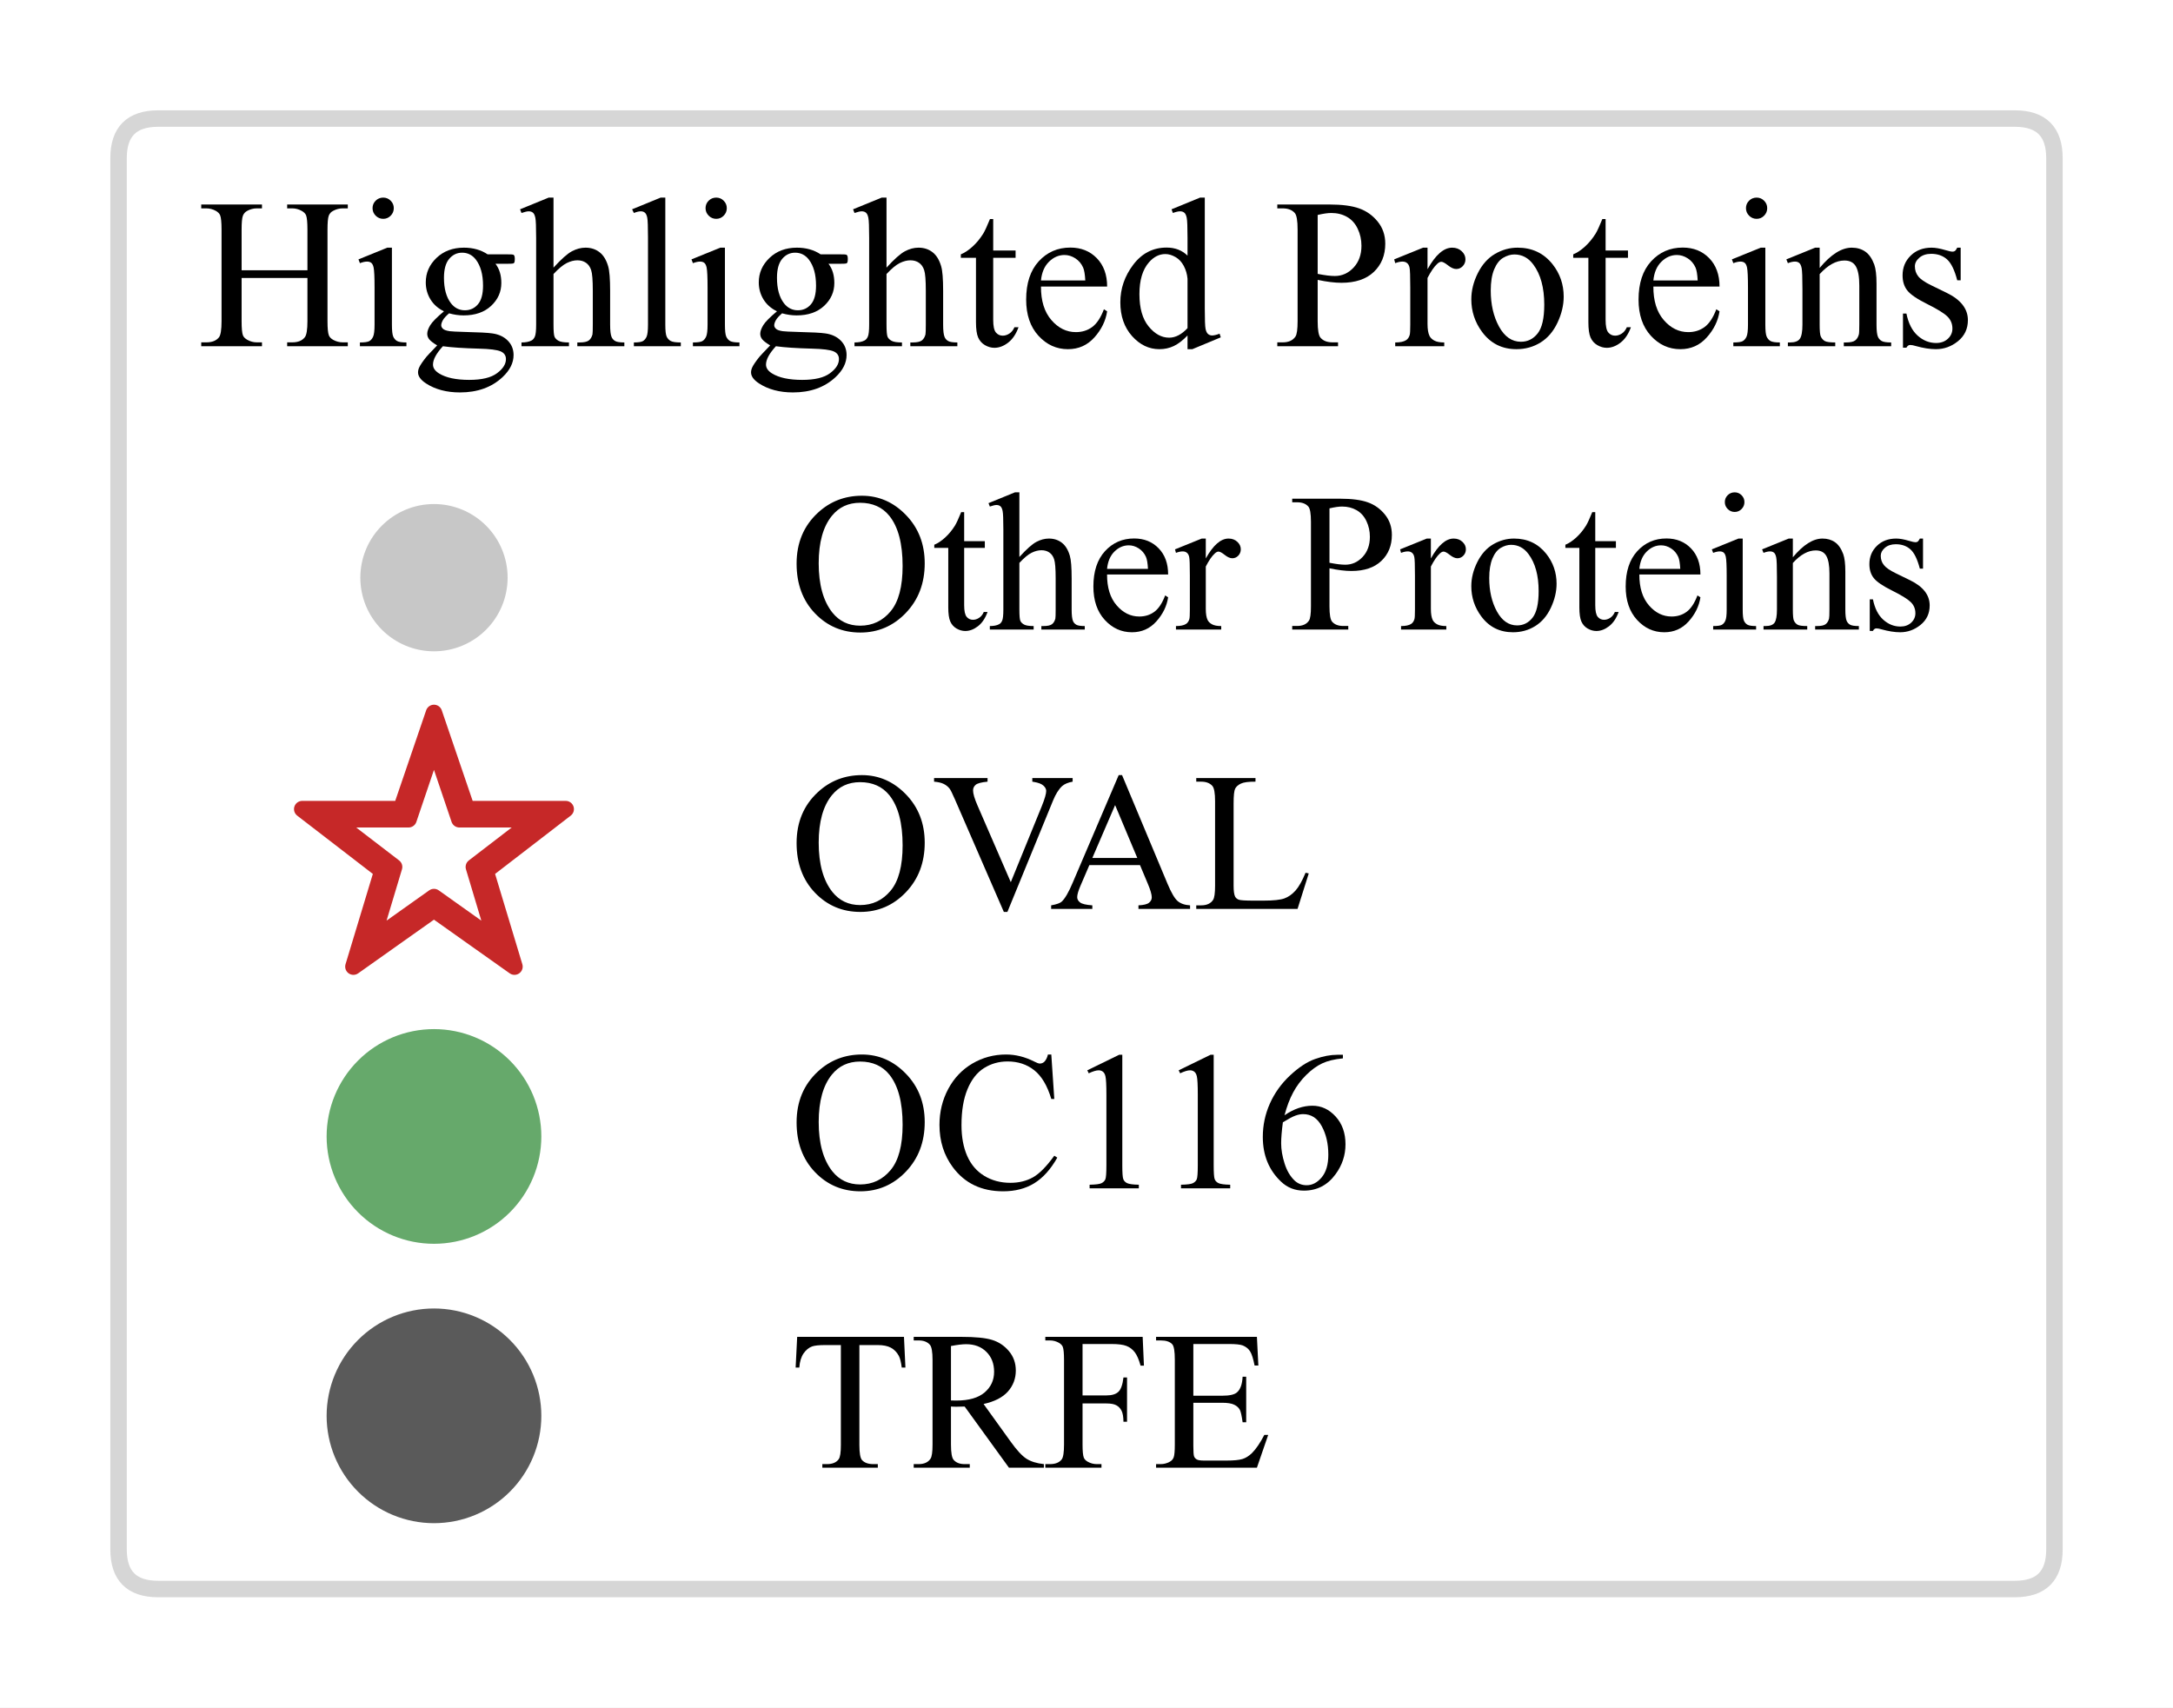
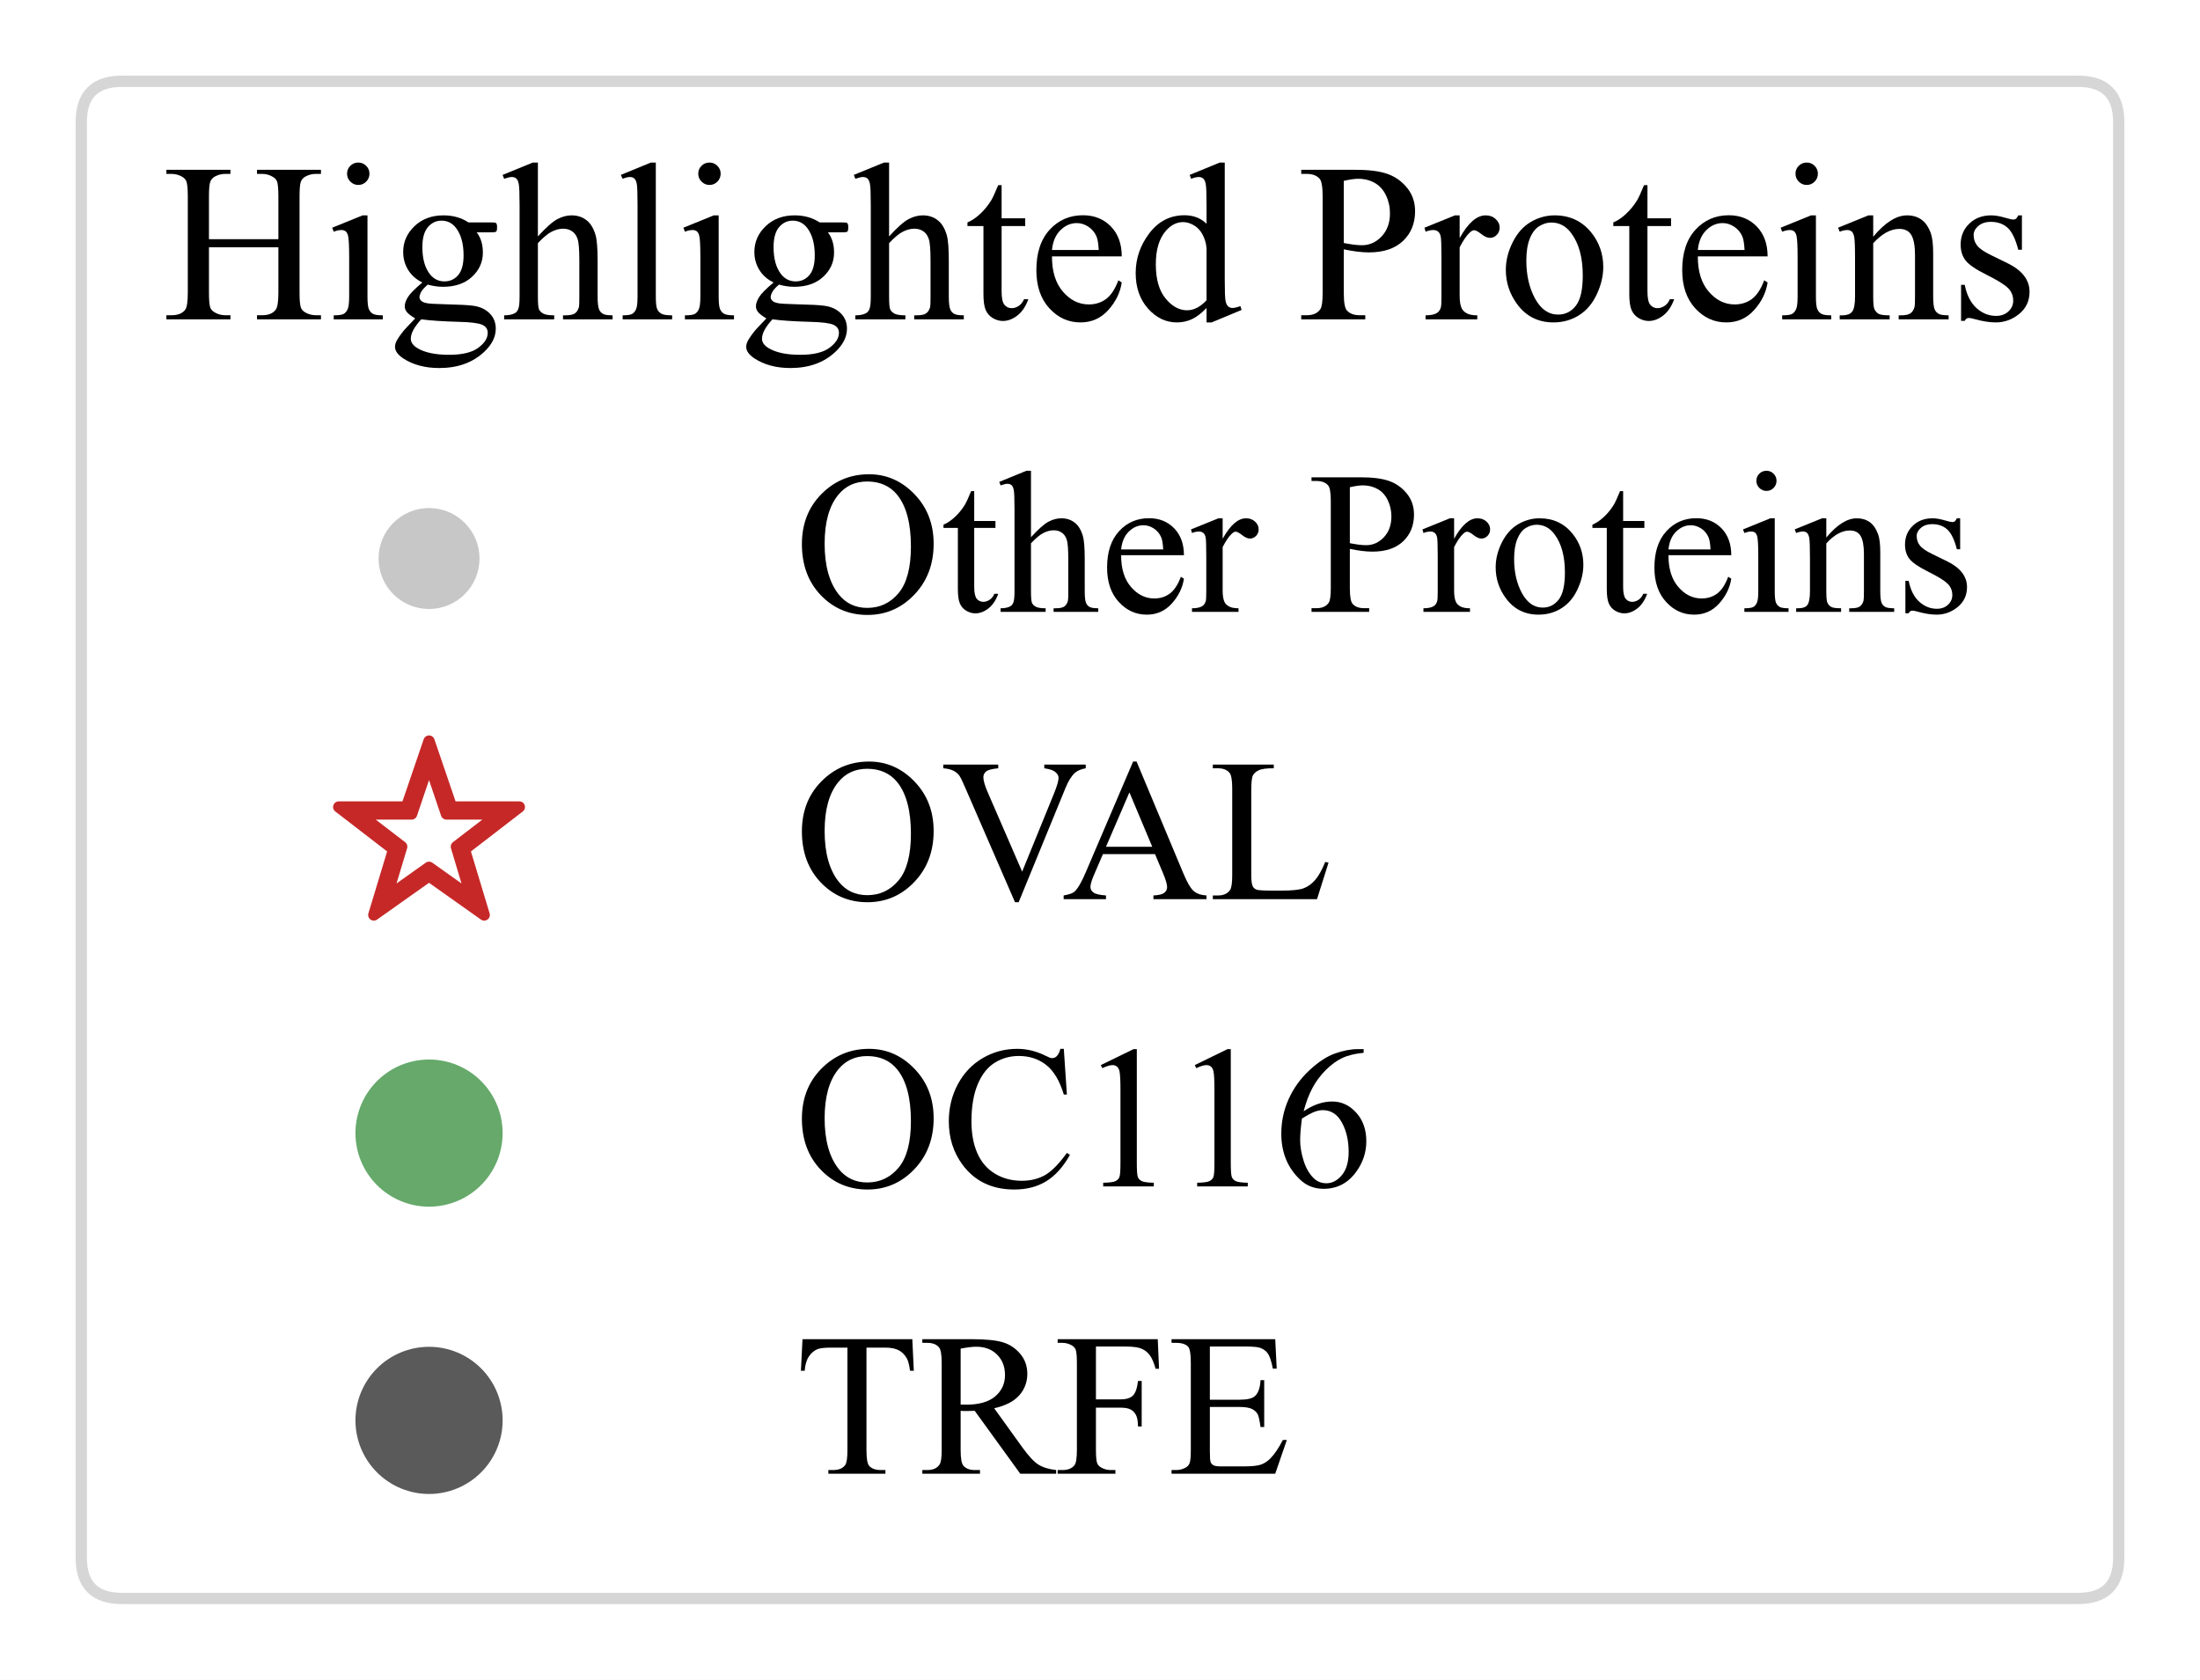
- <svg xmlns="http://www.w3.org/2000/svg" xmlns:xlink="http://www.w3.org/1999/xlink" width="131.967pt" height="103.7pt" viewBox="0 0 131.967 103.7" version="1.1">
+ <svg xmlns="http://www.w3.org/2000/svg" xmlns:xlink="http://www.w3.org/1999/xlink" width="194.903pt" height="148.804pt" viewBox="0 0 194.903 148.804" version="1.1">
  <defs>
    <style type="text/css">*{stroke-linejoin: round; stroke-linecap: butt}</style>
  </defs>
  <g id="figure_1">
    <g id="patch_1">
-       <path d="M 0 103.7  L 131.967 103.7  L 131.967 -0  L 0 -0  z " style="fill: #ffffff" />
+       <path d="M 0 148.804  L 194.903 148.804  L 194.903 0  L 0 0  z " style="fill: #ffffff" />
    </g>
    <g id="legend_1">
      <g id="patch_2">
-         <path d="M 9.6 96.5  L 122.367 96.5  Q 124.767 96.5 124.767 94.1  L 124.767 9.6  Q 124.767 7.2 122.367 7.2  L 9.6 7.2  Q 7.2 7.2 7.2 9.6  L 7.2 94.1  Q 7.2 96.5 9.6 96.5  z " style="fill: #ffffff; opacity: 0.8; stroke: #cccccc; stroke-linejoin: miter" />
+         <path d="M 10.8 141.604  L 184.103 141.604  Q 187.703 141.604 187.703 138.004  L 187.703 10.8  Q 187.703 7.2 184.103 7.2  L 10.8 7.2  Q 7.2 7.2 7.2 10.8  L 7.2 138.004  Q 7.2 141.604 10.8 141.604  z " style="fill: #ffffff; opacity: 0.8; stroke: #cccccc; stroke-linejoin: miter" />
      </g>
      <g id="text_1">
-         <g transform="translate(12 21.02688) scale(0.13 -0.13)">
+         <g transform="translate(14.4 28.2875) scale(0.2 -0.2)">
          <defs>
            <path id="TimesNewRomanPSMT-48" d="M 1316 2272  L 3284 2272  L 3284 3484  Q 3284 3809 3244 3913  Q 3213 3991 3113 4047  Q 2978 4122 2828 4122  L 2678 4122  L 2678 4238  L 4491 4238  L 4491 4122  L 4341 4122  Q 4191 4122 4056 4050  Q 3956 4000 3920 3898  Q 3884 3797 3884 3484  L 3884 750  Q 3884 428 3925 325  Q 3956 247 4053 191  Q 4191 116 4341 116  L 4491 116  L 4491 0  L 2678 0  L 2678 116  L 2828 116  Q 3088 116 3206 269  Q 3284 369 3284 750  L 3284 2041  L 1316 2041  L 1316 750  Q 1316 428 1356 325  Q 1388 247 1488 191  Q 1622 116 1772 116  L 1925 116  L 1925 0  L 109 0  L 109 116  L 259 116  Q 522 116 641 269  Q 716 369 716 750  L 716 3484  Q 716 3809 675 3913  Q 644 3991 547 4047  Q 409 4122 259 4122  L 109 4122  L 109 4238  L 1925 4238  L 1925 4122  L 1772 4122  Q 1622 4122 1488 4050  Q 1391 4000 1353 3898  Q 1316 3797 1316 3484  L 1316 2272  z " transform="scale(0.015625)" />
            <path id="TimesNewRomanPSMT-69" d="M 928 4444  Q 1059 4444 1151 4351  Q 1244 4259 1244 4128  Q 1244 3997 1151 3903  Q 1059 3809 928 3809  Q 797 3809 703 3903  Q 609 3997 609 4128  Q 609 4259 701 4351  Q 794 4444 928 4444  z M 1188 2947  L 1188 647  Q 1188 378 1227 289  Q 1266 200 1342 156  Q 1419 113 1622 113  L 1622 0  L 231 0  L 231 113  Q 441 113 512 153  Q 584 194 626 287  Q 669 381 669 647  L 669 1750  Q 669 2216 641 2353  Q 619 2453 572 2492  Q 525 2531 444 2531  Q 356 2531 231 2484  L 188 2597  L 1050 2947  L 1188 2947  z " transform="scale(0.015625)" />
            <path id="TimesNewRomanPSMT-67" d="M 966 1044  Q 703 1172 562 1401  Q 422 1631 422 1909  Q 422 2334 742 2640  Q 1063 2947 1563 2947  Q 1972 2947 2272 2747  L 2878 2747  Q 3013 2747 3034 2739  Q 3056 2731 3066 2713  Q 3084 2684 3084 2613  Q 3084 2531 3069 2500  Q 3059 2484 3036 2475  Q 3013 2466 2878 2466  L 2506 2466  Q 2681 2241 2681 1891  Q 2681 1491 2375 1206  Q 2069 922 1553 922  Q 1341 922 1119 984  Q 981 866 932 777  Q 884 688 884 625  Q 884 572 936 522  Q 988 472 1138 450  Q 1225 438 1575 428  Q 2219 413 2409 384  Q 2700 344 2873 169  Q 3047 -6 3047 -263  Q 3047 -616 2716 -925  Q 2228 -1381 1444 -1381  Q 841 -1381 425 -1109  Q 191 -953 191 -784  Q 191 -709 225 -634  Q 278 -519 444 -313  Q 466 -284 763 25  Q 600 122 533 198  Q 466 275 466 372  Q 466 481 555 628  Q 644 775 966 1044  z M 1509 2797  Q 1278 2797 1122 2612  Q 966 2428 966 2047  Q 966 1553 1178 1281  Q 1341 1075 1591 1075  Q 1828 1075 1981 1253  Q 2134 1431 2134 1813  Q 2134 2309 1919 2591  Q 1759 2797 1509 2797  z M 934 0  Q 788 -159 713 -296  Q 638 -434 638 -550  Q 638 -700 819 -813  Q 1131 -1006 1722 -1006  Q 2284 -1006 2551 -807  Q 2819 -609 2819 -384  Q 2819 -222 2659 -153  Q 2497 -84 2016 -72  Q 1313 -53 934 0  z " transform="scale(0.015625)" />
            <path id="TimesNewRomanPSMT-68" d="M 1041 4444  L 1041 2350  Q 1388 2731 1591 2839  Q 1794 2947 1997 2947  Q 2241 2947 2416 2812  Q 2591 2678 2675 2391  Q 2734 2191 2734 1659  L 2734 647  Q 2734 375 2778 275  Q 2809 200 2884 156  Q 2959 113 3159 113  L 3159 0  L 1753 0  L 1753 113  L 1819 113  Q 2019 113 2097 173  Q 2175 234 2206 353  Q 2216 403 2216 647  L 2216 1659  Q 2216 2128 2167 2275  Q 2119 2422 2012 2495  Q 1906 2569 1756 2569  Q 1603 2569 1437 2487  Q 1272 2406 1041 2159  L 1041 647  Q 1041 353 1073 281  Q 1106 209 1195 161  Q 1284 113 1503 113  L 1503 0  L 84 0  L 84 113  Q 275 113 384 172  Q 447 203 484 290  Q 522 378 522 647  L 522 3238  Q 522 3728 498 3840  Q 475 3953 426 3993  Q 378 4034 297 4034  Q 231 4034 84 3984  L 41 4094  L 897 4444  L 1041 4444  z " transform="scale(0.015625)" />
            <path id="TimesNewRomanPSMT-6c" d="M 1184 4444  L 1184 647  Q 1184 378 1223 290  Q 1263 203 1344 158  Q 1425 113 1647 113  L 1647 0  L 244 0  L 244 113  Q 441 113 512 153  Q 584 194 625 287  Q 666 381 666 647  L 666 3247  Q 666 3731 644 3842  Q 622 3953 573 3993  Q 525 4034 450 4034  Q 369 4034 244 3984  L 191 4094  L 1044 4444  L 1184 4444  z " transform="scale(0.015625)" />
            <path id="TimesNewRomanPSMT-74" d="M 1031 3803  L 1031 2863  L 1700 2863  L 1700 2644  L 1031 2644  L 1031 788  Q 1031 509 1111 412  Q 1191 316 1316 316  Q 1419 316 1516 380  Q 1613 444 1666 569  L 1788 569  Q 1678 263 1478 108  Q 1278 -47 1066 -47  Q 922 -47 784 33  Q 647 113 581 261  Q 516 409 516 719  L 516 2644  L 63 2644  L 63 2747  Q 234 2816 414 2980  Q 594 3144 734 3369  Q 806 3488 934 3803  L 1031 3803  z " transform="scale(0.015625)" />
            <path id="TimesNewRomanPSMT-65" d="M 681 1784  Q 678 1147 991 784  Q 1303 422 1725 422  Q 2006 422 2214 576  Q 2422 731 2563 1106  L 2659 1044  Q 2594 616 2278 264  Q 1963 -88 1488 -88  Q 972 -88 605 314  Q 238 716 238 1394  Q 238 2128 614 2539  Q 991 2950 1559 2950  Q 2041 2950 2350 2633  Q 2659 2316 2659 1784  L 681 1784  z M 681 1966  L 2006 1966  Q 1991 2241 1941 2353  Q 1863 2528 1708 2628  Q 1553 2728 1384 2728  Q 1125 2728 920 2526  Q 716 2325 681 1966  z " transform="scale(0.015625)" />
            <path id="TimesNewRomanPSMT-64" d="M 2222 322  Q 2013 103 1813 7  Q 1613 -88 1381 -88  Q 913 -88 563 304  Q 213 697 213 1313  Q 213 1928 600 2439  Q 988 2950 1597 2950  Q 1975 2950 2222 2709  L 2222 3238  Q 2222 3728 2198 3840  Q 2175 3953 2125 3993  Q 2075 4034 2000 4034  Q 1919 4034 1784 3984  L 1744 4094  L 2597 4444  L 2738 4444  L 2738 1134  Q 2738 631 2761 520  Q 2784 409 2836 365  Q 2888 322 2956 322  Q 3041 322 3181 375  L 3216 266  L 2366 -88  L 2222 -88  L 2222 322  z M 2222 541  L 2222 2016  Q 2203 2228 2109 2403  Q 2016 2578 1861 2667  Q 1706 2756 1559 2756  Q 1284 2756 1069 2509  Q 784 2184 784 1559  Q 784 928 1059 592  Q 1334 256 1672 256  Q 1956 256 2222 541  z " transform="scale(0.015625)" />
            <path id="TimesNewRomanPSMT-20" transform="scale(0.015625)" />
            <path id="TimesNewRomanPSMT-50" d="M 1313 1984  L 1313 750  Q 1313 350 1400 253  Q 1519 116 1759 116  L 1922 116  L 1922 0  L 106 0  L 106 116  L 266 116  Q 534 116 650 291  Q 713 388 713 750  L 713 3488  Q 713 3888 628 3984  Q 506 4122 266 4122  L 106 4122  L 106 4238  L 1659 4238  Q 2228 4238 2556 4120  Q 2884 4003 3109 3725  Q 3334 3447 3334 3066  Q 3334 2547 2992 2222  Q 2650 1897 2025 1897  Q 1872 1897 1694 1919  Q 1516 1941 1313 1984  z M 1313 2163  Q 1478 2131 1606 2115  Q 1734 2100 1825 2100  Q 2150 2100 2386 2351  Q 2622 2603 2622 3003  Q 2622 3278 2509 3514  Q 2397 3750 2190 3867  Q 1984 3984 1722 3984  Q 1563 3984 1313 3925  L 1313 2163  z " transform="scale(0.015625)" />
            <path id="TimesNewRomanPSMT-72" d="M 1038 2947  L 1038 2303  Q 1397 2947 1775 2947  Q 1947 2947 2059 2842  Q 2172 2738 2172 2600  Q 2172 2478 2090 2393  Q 2009 2309 1897 2309  Q 1788 2309 1652 2417  Q 1516 2525 1450 2525  Q 1394 2525 1328 2463  Q 1188 2334 1038 2041  L 1038 669  Q 1038 431 1097 309  Q 1138 225 1241 169  Q 1344 113 1538 113  L 1538 0  L 72 0  L 72 113  Q 291 113 397 181  Q 475 231 506 341  Q 522 394 522 644  L 522 1753  Q 522 2253 501 2348  Q 481 2444 426 2487  Q 372 2531 291 2531  Q 194 2531 72 2484  L 41 2597  L 906 2947  L 1038 2947  z " transform="scale(0.015625)" />
            <path id="TimesNewRomanPSMT-6f" d="M 1600 2947  Q 2250 2947 2644 2453  Q 2978 2031 2978 1484  Q 2978 1100 2793 706  Q 2609 313 2286 112  Q 1963 -88 1566 -88  Q 919 -88 538 428  Q 216 863 216 1403  Q 216 1797 411 2186  Q 606 2575 925 2761  Q 1244 2947 1600 2947  z M 1503 2744  Q 1338 2744 1170 2645  Q 1003 2547 900 2300  Q 797 2053 797 1666  Q 797 1041 1045 587  Q 1294 134 1700 134  Q 2003 134 2200 384  Q 2397 634 2397 1244  Q 2397 2006 2069 2444  Q 1847 2744 1503 2744  z " transform="scale(0.015625)" />
            <path id="TimesNewRomanPSMT-6e" d="M 1034 2341  Q 1538 2947 1994 2947  Q 2228 2947 2397 2830  Q 2566 2713 2666 2444  Q 2734 2256 2734 1869  L 2734 647  Q 2734 375 2778 278  Q 2813 200 2889 156  Q 2966 113 3172 113  L 3172 0  L 1756 0  L 1756 113  L 1816 113  Q 2016 113 2095 173  Q 2175 234 2206 353  Q 2219 400 2219 647  L 2219 1819  Q 2219 2209 2117 2386  Q 2016 2563 1775 2563  Q 1403 2563 1034 2156  L 1034 647  Q 1034 356 1069 288  Q 1113 197 1189 155  Q 1266 113 1500 113  L 1500 0  L 84 0  L 84 113  L 147 113  Q 366 113 442 223  Q 519 334 519 647  L 519 1709  Q 519 2225 495 2337  Q 472 2450 423 2490  Q 375 2531 294 2531  Q 206 2531 84 2484  L 38 2597  L 900 2947  L 1034 2947  L 1034 2341  z " transform="scale(0.015625)" />
            <path id="TimesNewRomanPSMT-73" d="M 2050 2947  L 2050 1972  L 1947 1972  Q 1828 2431 1642 2597  Q 1456 2763 1169 2763  Q 950 2763 815 2647  Q 681 2531 681 2391  Q 681 2216 781 2091  Q 878 1963 1175 1819  L 1631 1597  Q 2266 1288 2266 781  Q 2266 391 1970 151  Q 1675 -88 1309 -88  Q 1047 -88 709 6  Q 606 38 541 38  Q 469 38 428 -44  L 325 -44  L 325 978  L 428 978  Q 516 541 762 319  Q 1009 97 1316 97  Q 1531 97 1667 223  Q 1803 350 1803 528  Q 1803 744 1651 891  Q 1500 1038 1047 1263  Q 594 1488 453 1669  Q 313 1847 313 2119  Q 313 2472 555 2709  Q 797 2947 1181 2947  Q 1350 2947 1591 2875  Q 1750 2828 1803 2828  Q 1853 2828 1881 2850  Q 1909 2872 1947 2947  L 2050 2947  z " transform="scale(0.015625)" />
          </defs>
          <use xlink:href="#TimesNewRomanPSMT-48" />
          <use xlink:href="#TimesNewRomanPSMT-69" transform="translate(72.2168 0)" />
          <use xlink:href="#TimesNewRomanPSMT-67" transform="translate(100 0)" />
          <use xlink:href="#TimesNewRomanPSMT-68" transform="translate(150 0)" />
          <use xlink:href="#TimesNewRomanPSMT-6c" transform="translate(200 0)" />
          <use xlink:href="#TimesNewRomanPSMT-69" transform="translate(227.7832 0)" />
          <use xlink:href="#TimesNewRomanPSMT-67" transform="translate(255.5664 0)" />
          <use xlink:href="#TimesNewRomanPSMT-68" transform="translate(305.5664 0)" />
          <use xlink:href="#TimesNewRomanPSMT-74" transform="translate(355.5664 0)" />
          <use xlink:href="#TimesNewRomanPSMT-65" transform="translate(383.3496 0)" />
          <use xlink:href="#TimesNewRomanPSMT-64" transform="translate(427.7344 0)" />
          <use xlink:href="#TimesNewRomanPSMT-20" transform="translate(477.7344 0)" />
          <use xlink:href="#TimesNewRomanPSMT-50" transform="translate(502.7344 0)" />
          <use xlink:href="#TimesNewRomanPSMT-72" transform="translate(558.3496 0)" />
          <use xlink:href="#TimesNewRomanPSMT-6f" transform="translate(591.6504 0)" />
          <use xlink:href="#TimesNewRomanPSMT-74" transform="translate(641.6504 0)" />
          <use xlink:href="#TimesNewRomanPSMT-65" transform="translate(669.4336 0)" />
          <use xlink:href="#TimesNewRomanPSMT-69" transform="translate(713.8184 0)" />
          <use xlink:href="#TimesNewRomanPSMT-6e" transform="translate(741.6016 0)" />
          <use xlink:href="#TimesNewRomanPSMT-73" transform="translate(791.6016 0)" />
        </g>
      </g>
      <g id="PathCollection_1">
-         <path d="M 26.355 39.554  C 27.541 39.554 28.679 39.083 29.518 38.244  C 30.356 37.406 30.828 36.268 30.828 35.082  C 30.828 33.896 30.356 32.758 29.518 31.92  C 28.679 31.081 27.541 30.61 26.355 30.61  C 25.169 30.61 24.032 31.081 23.193 31.92  C 22.354 32.758 21.883 33.896 21.883 35.082  C 21.883 36.268 22.354 37.406 23.193 38.244  C 24.032 39.083 25.169 39.554 26.355 39.554  z " style="fill: #c7c7c7" />
+         <path d="M 38.009 53.95  C 39.195 53.95 40.333 53.479 41.172 52.64  C 42.01 51.802 42.482 50.664 42.482 49.478  C 42.482 48.292 42.01 47.154 41.172 46.316  C 40.333 45.477 39.195 45.006 38.009 45.006  C 36.823 45.006 35.686 45.477 34.847 46.316  C 34.008 47.154 33.537 48.292 33.537 49.478  C 33.537 50.664 34.008 51.802 34.847 52.64  C 35.686 53.479 36.823 53.95 38.009 53.95  z " style="fill: #c7c7c7" />
      </g>
      <g id="text_2">
-         <g transform="translate(47.95539 38.23203) scale(0.12 -0.12)">
+         <g transform="translate(70.40937 54.20312) scale(0.18 -0.18)">
          <defs>
            <path id="TimesNewRomanPSMT-4f" d="M 2341 4334  Q 3166 4334 3770 3707  Q 4375 3081 4375 2144  Q 4375 1178 3765 540  Q 3156 -97 2291 -97  Q 1416 -97 820 525  Q 225 1147 225 2134  Q 225 3144 913 3781  Q 1509 4334 2341 4334  z M 2281 4106  Q 1713 4106 1369 3684  Q 941 3159 941 2147  Q 941 1109 1384 550  Q 1725 125 2284 125  Q 2881 125 3270 590  Q 3659 1056 3659 2059  Q 3659 3147 3231 3681  Q 2888 4106 2281 4106  z " transform="scale(0.015625)" />
          </defs>
          <use xlink:href="#TimesNewRomanPSMT-4f" />
          <use xlink:href="#TimesNewRomanPSMT-74" transform="translate(72.2168 0)" />
          <use xlink:href="#TimesNewRomanPSMT-68" transform="translate(100 0)" />
          <use xlink:href="#TimesNewRomanPSMT-65" transform="translate(150 0)" />
          <use xlink:href="#TimesNewRomanPSMT-72" transform="translate(194.3848 0)" />
          <use xlink:href="#TimesNewRomanPSMT-20" transform="translate(227.6855 0)" />
          <use xlink:href="#TimesNewRomanPSMT-50" transform="translate(252.6855 0)" />
          <use xlink:href="#TimesNewRomanPSMT-72" transform="translate(308.3008 0)" />
          <use xlink:href="#TimesNewRomanPSMT-6f" transform="translate(341.6016 0)" />
          <use xlink:href="#TimesNewRomanPSMT-74" transform="translate(391.6016 0)" />
          <use xlink:href="#TimesNewRomanPSMT-65" transform="translate(419.3848 0)" />
          <use xlink:href="#TimesNewRomanPSMT-69" transform="translate(463.7695 0)" />
          <use xlink:href="#TimesNewRomanPSMT-6e" transform="translate(491.5527 0)" />
          <use xlink:href="#TimesNewRomanPSMT-73" transform="translate(541.5527 0)" />
        </g>
      </g>
      <g id="line2d_1">
        <defs>
-           <path id="mdd08791b33" d="M 8 -1.862  L 3.134 1.888  L 4.888 7.703  L 0 4.239  L -4.892 7.703  L -3.134 1.888  L -8 -1.862  L -1.995 -1.862  L 0 -7.703  L 1.992 -1.862  L 8 -1.862  z M 6.194 -1.246  L 1.543 -1.246  L 0 -5.804  L -1.543 -1.246  L -6.197 -1.246  L -2.422 1.65  L -3.776 6.16  L 0 3.479  L 3.772 6.16  L 2.422 1.65  L 6.194 -1.246  z " style="stroke: #c62828" />
+           <path id="mb3bbb29bf8" d="M 8 -1.862  L 3.134 1.888  L 4.888 7.703  L 0 4.239  L -4.892 7.703  L -3.134 1.888  L -8 -1.862  L -1.995 -1.862  L 0 -7.703  L 1.992 -1.862  L 8 -1.862  z M 6.194 -1.246  L 1.543 -1.246  L 0 -5.804  L -1.543 -1.246  L -6.197 -1.246  L -2.422 1.65  L -3.776 6.16  L 0 3.479  L 3.772 6.16  L 2.422 1.65  L 6.194 -1.246  z " style="stroke: #c62828" />
        </defs>
        <g>
-           <use xlink:href="#mdd08791b33" x="26.355" y="50.999" style="fill: #c62828; stroke: #c62828" />
+           <use xlink:href="#mb3bbb29bf8" x="38.009" y="73.353" style="fill: #c62828; stroke: #c62828" />
        </g>
      </g>
      <g id="text_3">
-         <g transform="translate(47.95539 55.19891) scale(0.12 -0.12)">
+         <g transform="translate(70.40937 79.65344) scale(0.18 -0.18)">
          <defs>
            <path id="TimesNewRomanPSMT-56" d="M 4544 4238  L 4544 4122  Q 4319 4081 4203 3978  Q 4038 3825 3909 3509  L 2431 -97  L 2316 -97  L 728 3556  Q 606 3838 556 3900  Q 478 3997 364 4051  Q 250 4106 56 4122  L 56 4238  L 1788 4238  L 1788 4122  Q 1494 4094 1406 4022  Q 1319 3950 1319 3838  Q 1319 3681 1463 3350  L 2541 866  L 3541 3319  Q 3688 3681 3688 3822  Q 3688 3913 3597 3995  Q 3506 4078 3291 4113  Q 3275 4116 3238 4122  L 3238 4238  L 4544 4238  z " transform="scale(0.015625)" />
            <path id="TimesNewRomanPSMT-41" d="M 2928 1419  L 1288 1419  L 1000 750  Q 894 503 894 381  Q 894 284 986 211  Q 1078 138 1384 116  L 1384 0  L 50 0  L 50 116  Q 316 163 394 238  Q 553 388 747 847  L 2238 4334  L 2347 4334  L 3822 809  Q 4000 384 4145 257  Q 4291 131 4550 116  L 4550 0  L 2878 0  L 2878 116  Q 3131 128 3220 200  Q 3309 272 3309 375  Q 3309 513 3184 809  L 2928 1419  z M 2841 1650  L 2122 3363  L 1384 1650  L 2841 1650  z " transform="scale(0.015625)" />
            <path id="TimesNewRomanPSMT-4c" d="M 3669 1172  L 3772 1150  L 3409 0  L 128 0  L 128 116  L 288 116  Q 556 116 672 291  Q 738 391 738 753  L 738 3488  Q 738 3884 650 3984  Q 528 4122 288 4122  L 128 4122  L 128 4238  L 2047 4238  L 2047 4122  Q 1709 4125 1573 4059  Q 1438 3994 1388 3894  Q 1338 3794 1338 3416  L 1338 753  Q 1338 494 1388 397  Q 1425 331 1503 300  Q 1581 269 1991 269  L 2300 269  Q 2788 269 2984 341  Q 3181 413 3343 595  Q 3506 778 3669 1172  z " transform="scale(0.015625)" />
          </defs>
          <use xlink:href="#TimesNewRomanPSMT-4f" />
          <use xlink:href="#TimesNewRomanPSMT-56" transform="translate(72.2168 0)" />
          <use xlink:href="#TimesNewRomanPSMT-41" transform="translate(131.5586 0)" />
          <use xlink:href="#TimesNewRomanPSMT-4c" transform="translate(203.7754 0)" />
        </g>
      </g>
      <g id="PathCollection_2">
-         <path d="M 26.355 75.535  C 28.084 75.535 29.743 74.848 30.965 73.626  C 32.188 72.403 32.875 70.745 32.875 69.016  C 32.875 67.287 32.188 65.629 30.965 64.406  C 29.743 63.183 28.084 62.497 26.355 62.497  C 24.626 62.497 22.968 63.183 21.746 64.406  C 20.523 65.629 19.836 67.287 19.836 69.016  C 19.836 70.745 20.523 72.403 21.746 73.626  C 22.968 74.848 24.626 75.535 26.355 75.535  z " style="fill: #66a96b" />
+         <path d="M 38.009 106.898  C 39.738 106.898 41.397 106.211 42.619 104.989  C 43.842 103.766 44.529 102.108 44.529 100.379  C 44.529 98.65 43.842 96.992 42.619 95.769  C 41.397 94.546 39.738 93.86 38.009 93.86  C 36.28 93.86 34.622 94.546 33.4 95.769  C 32.177 96.992 31.49 98.65 31.49 100.379  C 31.49 102.108 32.177 103.766 33.4 104.989  C 34.622 106.211 36.28 106.898 38.009 106.898  z " style="fill: #66a96b" />
      </g>
      <g id="text_4">
-         <g transform="translate(47.95539 72.16578) scale(0.12 -0.12)">
+         <g transform="translate(70.40937 105.1038) scale(0.18 -0.18)">
          <defs>
            <path id="TimesNewRomanPSMT-43" d="M 3853 4334  L 3950 2894  L 3853 2894  Q 3659 3541 3300 3825  Q 2941 4109 2438 4109  Q 2016 4109 1675 3895  Q 1334 3681 1139 3212  Q 944 2744 944 2047  Q 944 1472 1128 1050  Q 1313 628 1683 403  Q 2053 178 2528 178  Q 2941 178 3256 354  Q 3572 531 3950 1056  L 4047 994  Q 3728 428 3303 165  Q 2878 -97 2294 -97  Q 1241 -97 663 684  Q 231 1266 231 2053  Q 231 2688 515 3219  Q 800 3750 1298 4042  Q 1797 4334 2388 4334  Q 2847 4334 3294 4109  Q 3425 4041 3481 4041  Q 3566 4041 3628 4100  Q 3709 4184 3744 4334  L 3853 4334  z " transform="scale(0.015625)" />
            <path id="TimesNewRomanPSMT-31" d="M 750 3822  L 1781 4325  L 1884 4325  L 1884 747  Q 1884 391 1914 303  Q 1944 216 2037 169  Q 2131 122 2419 116  L 2419 0  L 825 0  L 825 116  Q 1125 122 1212 167  Q 1300 213 1334 289  Q 1369 366 1369 747  L 1369 3034  Q 1369 3497 1338 3628  Q 1316 3728 1258 3775  Q 1200 3822 1119 3822  Q 1003 3822 797 3725  L 750 3822  z " transform="scale(0.015625)" />
            <path id="TimesNewRomanPSMT-36" d="M 2869 4325  L 2869 4209  Q 2456 4169 2195 4045  Q 1934 3922 1679 3669  Q 1425 3416 1258 3105  Q 1091 2794 978 2366  Q 1428 2675 1881 2675  Q 2316 2675 2634 2325  Q 2953 1975 2953 1425  Q 2953 894 2631 456  Q 2244 -75 1606 -75  Q 1172 -75 869 213  Q 275 772 275 1663  Q 275 2231 503 2743  Q 731 3256 1154 3653  Q 1578 4050 1965 4187  Q 2353 4325 2688 4325  L 2869 4325  z M 925 2138  Q 869 1716 869 1456  Q 869 1156 980 804  Q 1091 453 1309 247  Q 1469 100 1697 100  Q 1969 100 2183 356  Q 2397 613 2397 1088  Q 2397 1622 2184 2012  Q 1972 2403 1581 2403  Q 1463 2403 1327 2353  Q 1191 2303 925 2138  z " transform="scale(0.015625)" />
          </defs>
          <use xlink:href="#TimesNewRomanPSMT-4f" />
          <use xlink:href="#TimesNewRomanPSMT-43" transform="translate(72.2168 0)" />
          <use xlink:href="#TimesNewRomanPSMT-31" transform="translate(138.916 0)" />
          <use xlink:href="#TimesNewRomanPSMT-31" transform="translate(185.166 0)" />
          <use xlink:href="#TimesNewRomanPSMT-36" transform="translate(235.166 0)" />
        </g>
      </g>
      <g id="PathCollection_3">
-         <path d="M 26.355 92.502  C 28.084 92.502 29.743 91.815 30.965 90.592  C 32.188 89.37 32.875 87.712 32.875 85.983  C 32.875 84.254 32.188 82.595 30.965 81.373  C 29.743 80.15 28.084 79.463 26.355 79.463  C 24.626 79.463 22.968 80.15 21.746 81.373  C 20.523 82.595 19.836 84.254 19.836 85.983  C 19.836 87.712 20.523 89.37 21.746 90.592  C 22.968 91.815 24.626 92.502 26.355 92.502  z " style="fill: #5a5a5a" />
+         <path d="M 38.009 132.348  C 39.738 132.348 41.397 131.661 42.619 130.439  C 43.842 129.216 44.529 127.558 44.529 125.829  C 44.529 124.1 43.842 122.442 42.619 121.219  C 41.397 119.997 39.738 119.31 38.009 119.31  C 36.28 119.31 34.622 119.997 33.4 121.219  C 32.177 122.442 31.49 124.1 31.49 125.829  C 31.49 127.558 32.177 129.216 33.4 130.439  C 34.622 131.661 36.28 132.348 38.009 132.348  z " style="fill: #5a5a5a" />
      </g>
      <g id="text_5">
-         <g transform="translate(47.95539 89.13266) scale(0.12 -0.12)">
+         <g transform="translate(70.40937 130.5541) scale(0.18 -0.18)">
          <defs>
            <path id="TimesNewRomanPSMT-54" d="M 3703 4238  L 3750 3244  L 3631 3244  Q 3597 3506 3538 3619  Q 3441 3800 3280 3886  Q 3119 3972 2856 3972  L 2259 3972  L 2259 734  Q 2259 344 2344 247  Q 2463 116 2709 116  L 2856 116  L 2856 0  L 1059 0  L 1059 116  L 1209 116  Q 1478 116 1591 278  Q 1659 378 1659 734  L 1659 3972  L 1150 3972  Q 853 3972 728 3928  Q 566 3869 450 3700  Q 334 3531 313 3244  L 194 3244  L 244 4238  L 3703 4238  z " transform="scale(0.015625)" />
            <path id="TimesNewRomanPSMT-52" d="M 4325 0  L 3194 0  L 1759 1981  Q 1600 1975 1500 1975  Q 1459 1975 1412 1976  Q 1366 1978 1316 1981  L 1316 750  Q 1316 350 1403 253  Q 1522 116 1759 116  L 1925 116  L 1925 0  L 109 0  L 109 116  L 269 116  Q 538 116 653 291  Q 719 388 719 750  L 719 3488  Q 719 3888 631 3984  Q 509 4122 269 4122  L 109 4122  L 109 4238  L 1653 4238  Q 2328 4238 2648 4139  Q 2969 4041 3192 3777  Q 3416 3513 3416 3147  Q 3416 2756 3161 2468  Q 2906 2181 2372 2063  L 3247 847  Q 3547 428 3762 290  Q 3978 153 4325 116  L 4325 0  z M 1316 2178  Q 1375 2178 1419 2176  Q 1463 2175 1491 2175  Q 2097 2175 2405 2437  Q 2713 2700 2713 3106  Q 2713 3503 2464 3751  Q 2216 4000 1806 4000  Q 1625 4000 1316 3941  L 1316 2178  z " transform="scale(0.015625)" />
            <path id="TimesNewRomanPSMT-46" d="M 1309 4006  L 1309 2341  L 2081 2341  Q 2347 2341 2470 2458  Q 2594 2575 2634 2922  L 2750 2922  L 2750 1488  L 2634 1488  Q 2631 1734 2570 1850  Q 2509 1966 2401 2023  Q 2294 2081 2081 2081  L 1309 2081  L 1309 750  Q 1309 428 1350 325  Q 1381 247 1481 191  Q 1619 116 1769 116  L 1922 116  L 1922 0  L 103 0  L 103 116  L 253 116  Q 516 116 634 269  Q 709 369 709 750  L 709 3488  Q 709 3809 669 3913  Q 638 3991 541 4047  Q 406 4122 253 4122  L 103 4122  L 103 4238  L 3256 4238  L 3297 3306  L 3188 3306  Q 3106 3603 2998 3742  Q 2891 3881 2733 3943  Q 2575 4006 2244 4006  L 1309 4006  z " transform="scale(0.015625)" />
            <path id="TimesNewRomanPSMT-45" d="M 1338 4006  L 1338 2331  L 2269 2331  Q 2631 2331 2753 2441  Q 2916 2584 2934 2947  L 3050 2947  L 3050 1472  L 2934 1472  Q 2891 1781 2847 1869  Q 2791 1978 2662 2040  Q 2534 2103 2269 2103  L 1338 2103  L 1338 706  Q 1338 425 1363 364  Q 1388 303 1450 267  Q 1513 231 1688 231  L 2406 231  Q 2766 231 2928 281  Q 3091 331 3241 478  Q 3434 672 3638 1063  L 3763 1063  L 3397 0  L 131 0  L 131 116  L 281 116  Q 431 116 566 188  Q 666 238 702 338  Q 738 438 738 747  L 738 3500  Q 738 3903 656 3997  Q 544 4122 281 4122  L 131 4122  L 131 4238  L 3397 4238  L 3444 3309  L 3322 3309  Q 3256 3644 3176 3769  Q 3097 3894 2941 3959  Q 2816 4006 2500 4006  L 1338 4006  z " transform="scale(0.015625)" />
          </defs>
          <use xlink:href="#TimesNewRomanPSMT-54" />
          <use xlink:href="#TimesNewRomanPSMT-52" transform="translate(61.08398 0)" />
          <use xlink:href="#TimesNewRomanPSMT-46" transform="translate(127.7832 0)" />
          <use xlink:href="#TimesNewRomanPSMT-45" transform="translate(183.3984 0)" />
        </g>
      </g>
    </g>
  </g>
</svg>
